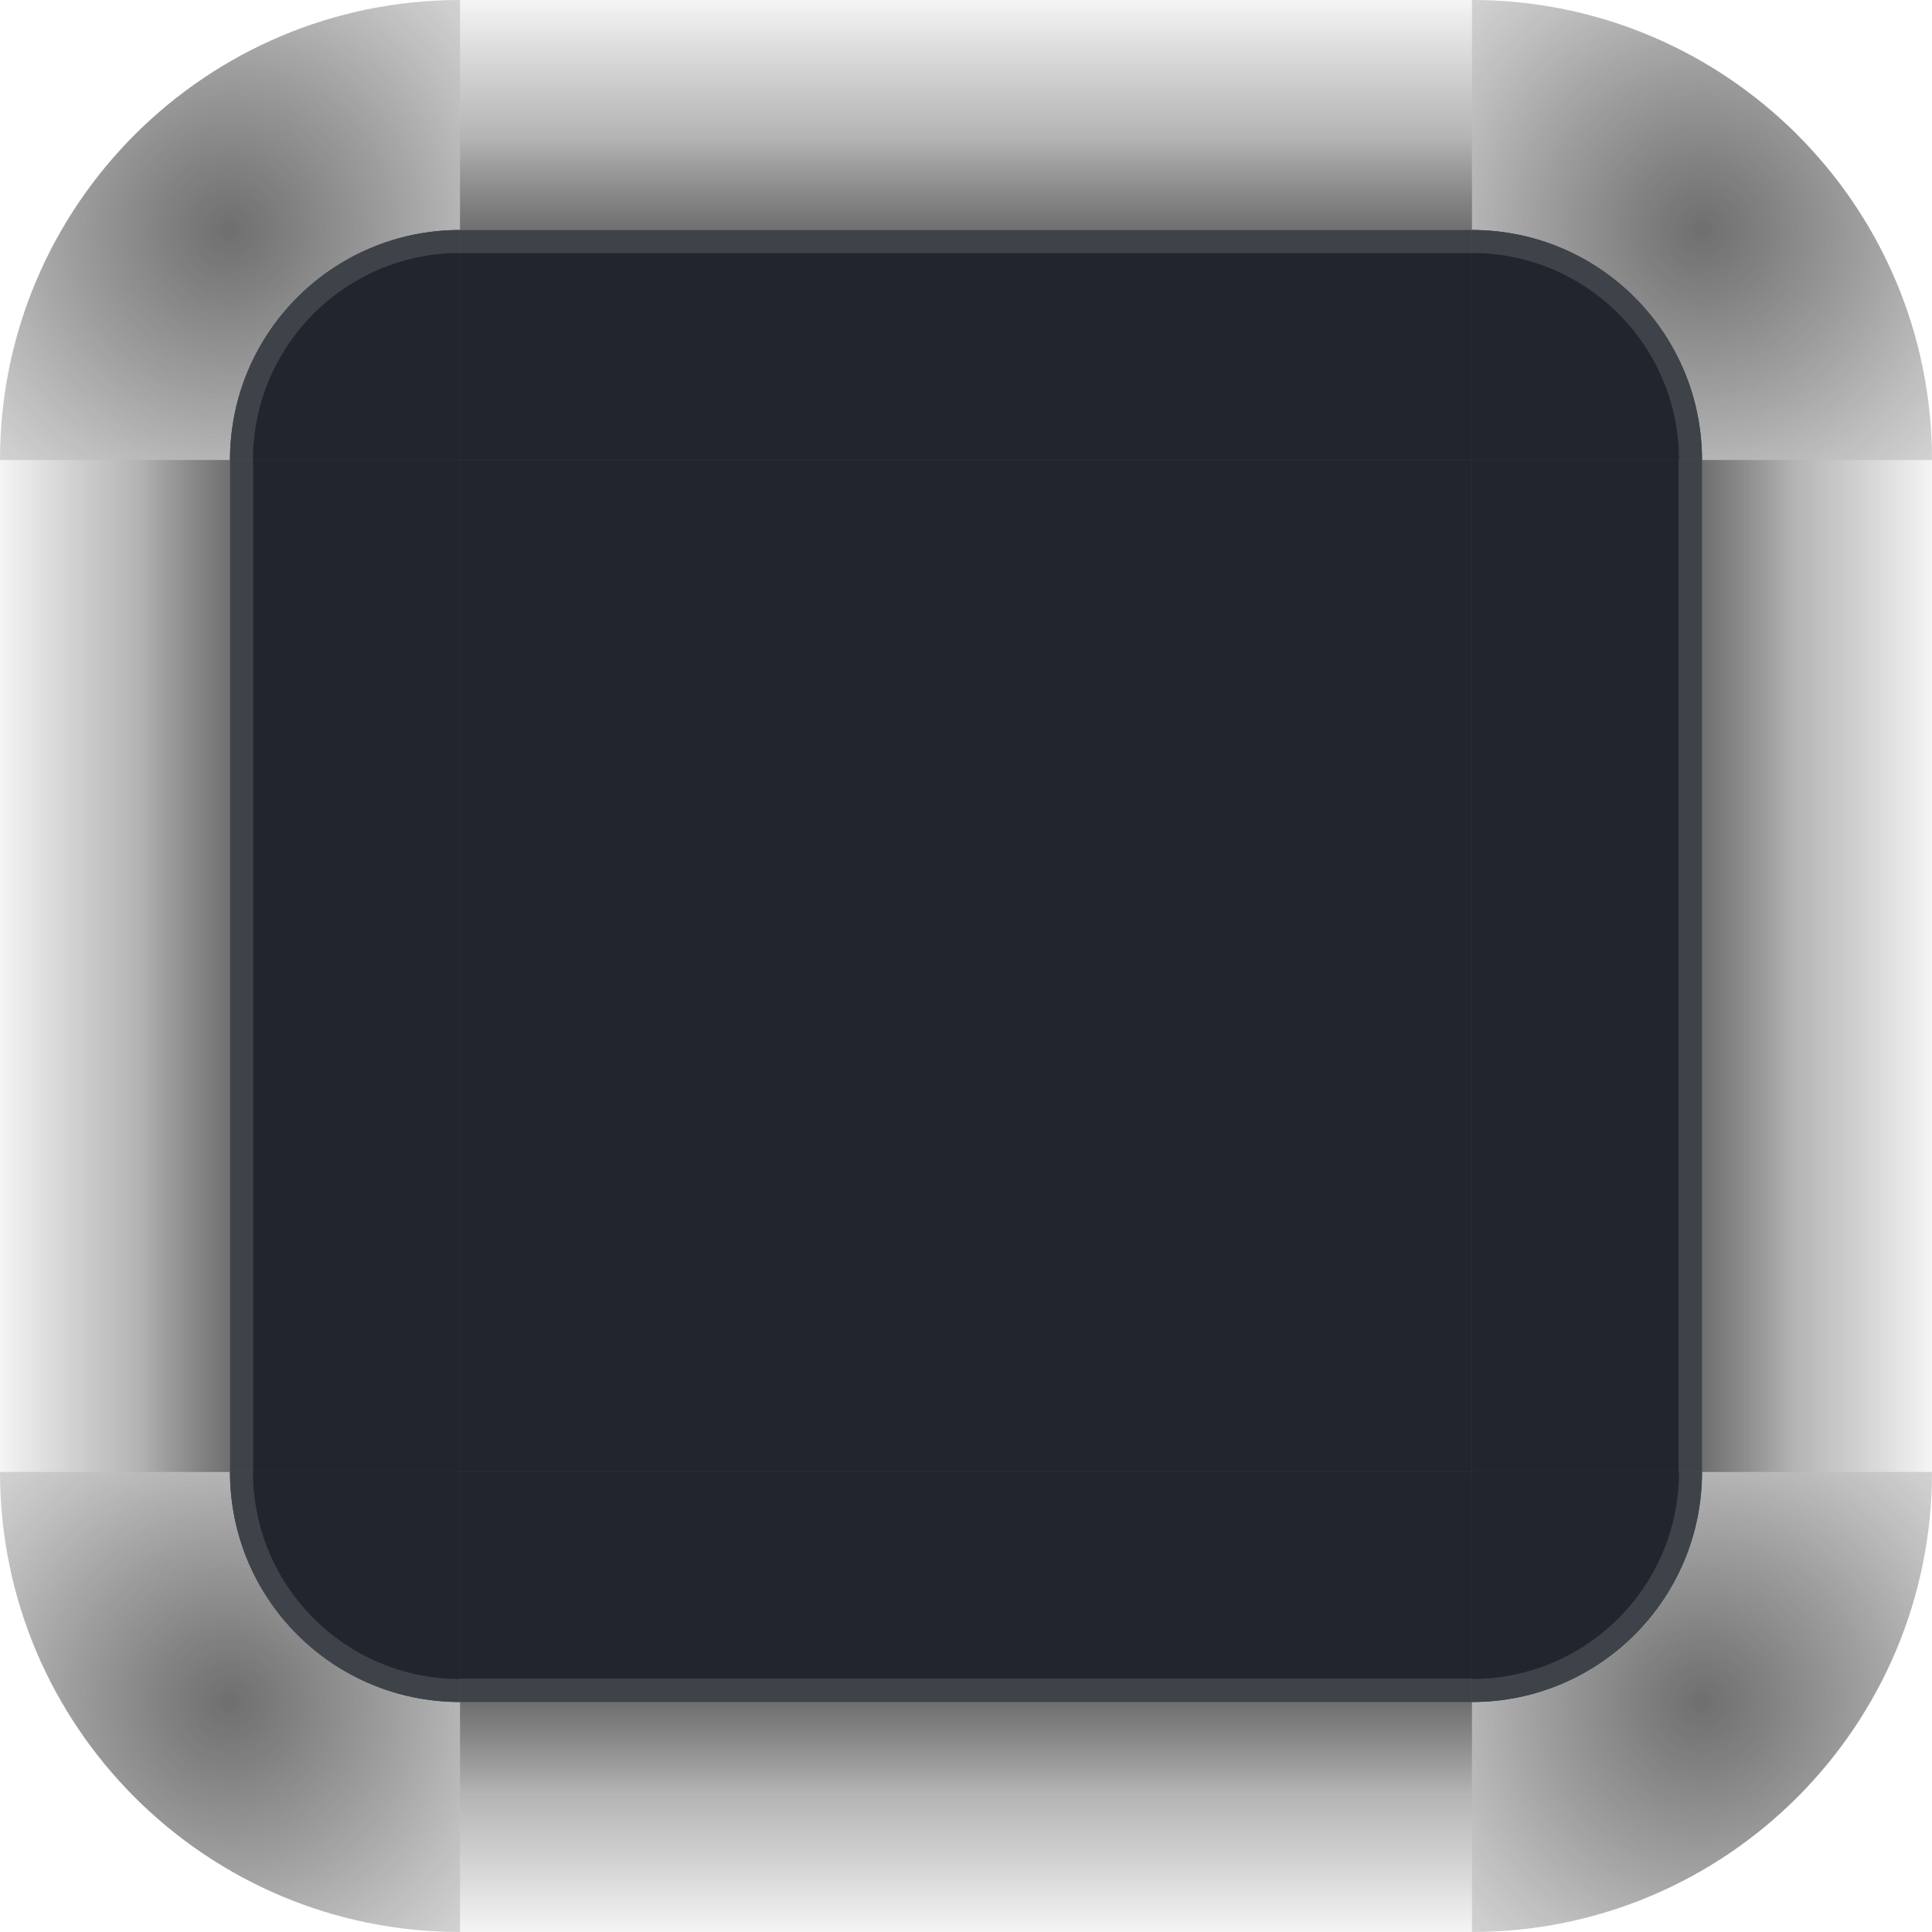
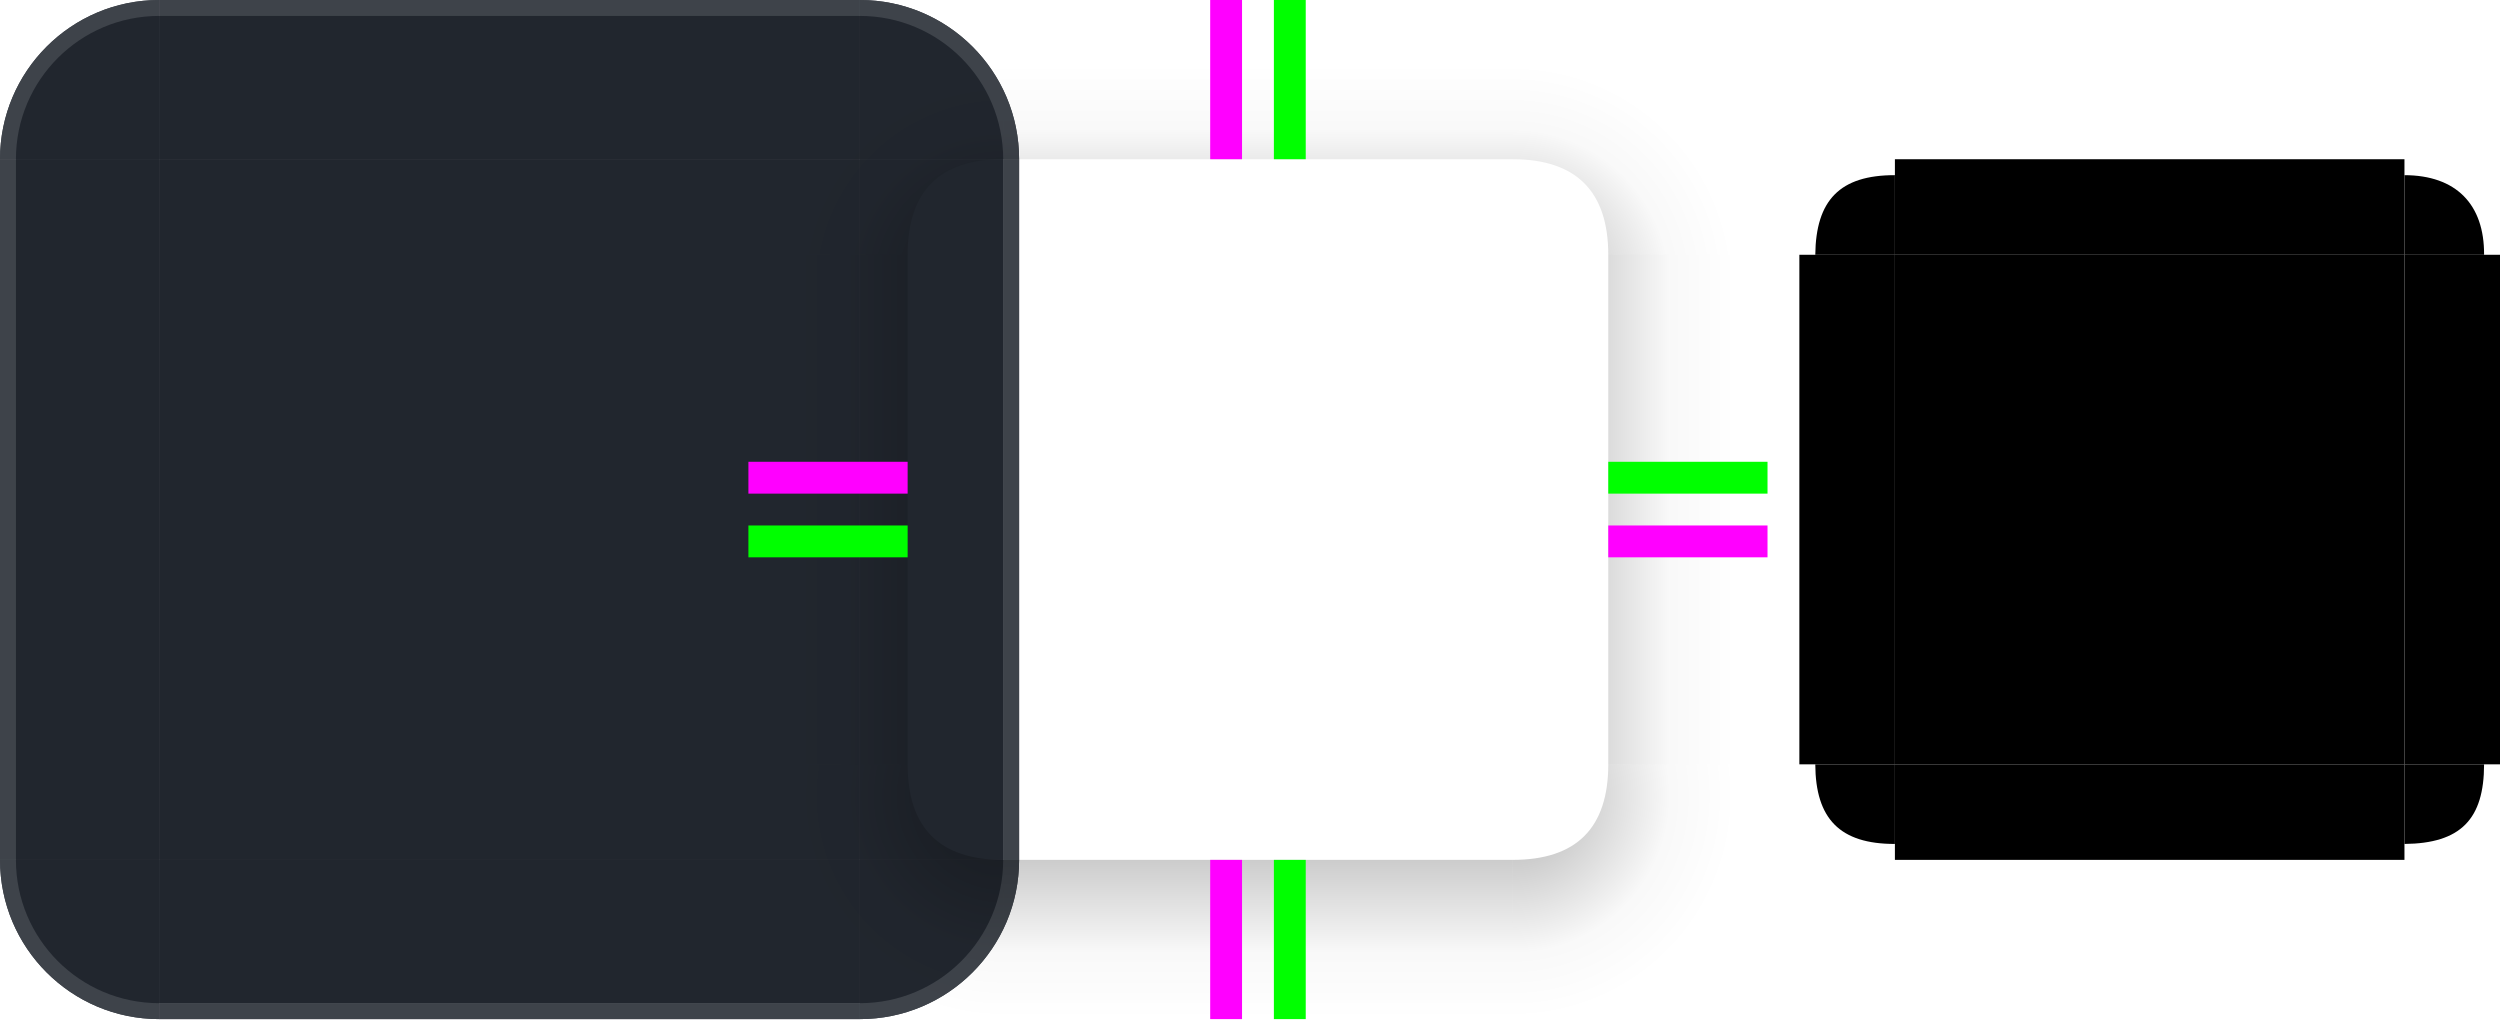
- <svg xmlns="http://www.w3.org/2000/svg" width="84" height="84">
-   <defs>
-     <linearGradient id="md-sh-top" gradientUnits="userSpaceOnUse" x1="0" y1="0" x2="0" y2="10">
-       <stop offset="0" stop-color="#000" stop-opacity="0.02" />
-       <stop offset="0.6" stop-color="#000" stop-opacity="0.16" />
-       <stop offset="1" stop-color="#000" stop-opacity="0.34" />
-     </linearGradient>
-     <linearGradient id="md-sh-bottom" gradientUnits="userSpaceOnUse" x1="0" y1="10" x2="0" y2="20">
-       <stop offset="0" stop-color="#000" stop-opacity="0.34" />
-       <stop offset="0.4" stop-color="#000" stop-opacity="0.16" />
-       <stop offset="1" stop-color="#000" stop-opacity="0.02" />
-     </linearGradient>
-     <linearGradient id="md-sh-left" gradientUnits="userSpaceOnUse" x1="0" y1="0" x2="10" y2="0">
-       <stop offset="0" stop-color="#000" stop-opacity="0.02" />
-       <stop offset="0.6" stop-color="#000" stop-opacity="0.16" />
-       <stop offset="1" stop-color="#000" stop-opacity="0.34" />
-     </linearGradient>
-     <linearGradient id="md-sh-right" gradientUnits="userSpaceOnUse" x1="10" y1="0" x2="20" y2="0">
-       <stop offset="0" stop-color="#000" stop-opacity="0.34" />
-       <stop offset="0.4" stop-color="#000" stop-opacity="0.16" />
-       <stop offset="1" stop-color="#000" stop-opacity="0.02" />
-     </linearGradient>
-     <radialGradient id="md-sh-tl" gradientUnits="userSpaceOnUse" cx="10" cy="10" r="20">
-       <stop offset="0" stop-color="#000" stop-opacity="0.34" />
-       <stop offset="0.55" stop-color="#000" stop-opacity="0.14" />
-       <stop offset="1" stop-color="#000" stop-opacity="0" />
-     </radialGradient>
-     <radialGradient id="md-sh-tr" gradientUnits="userSpaceOnUse" cx="10" cy="10" r="20">
-       <stop offset="0" stop-color="#000" stop-opacity="0.34" />
-       <stop offset="0.55" stop-color="#000" stop-opacity="0.14" />
-       <stop offset="1" stop-color="#000" stop-opacity="0" />
-     </radialGradient>
-     <radialGradient id="md-sh-bl" gradientUnits="userSpaceOnUse" cx="10" cy="10" r="20">
-       <stop offset="0" stop-color="#000" stop-opacity="0.34" />
-       <stop offset="0.55" stop-color="#000" stop-opacity="0.14" />
-       <stop offset="1" stop-color="#000" stop-opacity="0" />
-     </radialGradient>
-     <radialGradient id="md-sh-br" gradientUnits="userSpaceOnUse" cx="10" cy="10" r="20">
-       <stop offset="0" stop-color="#000" stop-opacity="0.34" />
-       <stop offset="0.55" stop-color="#000" stop-opacity="0.14" />
-       <stop offset="1" stop-color="#000" stop-opacity="0" />
-     </radialGradient>
-   </defs>
-   <g id="tl" transform="translate(0,0)">
-     <path d="M0,20 A20,20 0 0 1 20,0 L20,20 Z" fill="url(#md-sh-tl)" />
-     <g transform="translate(10,10)">
-       <path d="M0,10 A10,10 0 0 1 10,0 L10,10 Z" fill="#3E434A" />
-       <path d="M1,10 A9,9 0 0 1 10,1 L10,10 Z" fill="#21262E" />
-     </g>
+ <svg xmlns="http://www.w3.org/2000/svg" xmlns:xlink="http://www.w3.org/1999/xlink" width="157" height="64" viewBox="0 0 157 64">
+   <g id="topleft" transform="translate(0,0)">
+     <path d="M0,10 A10,10 0 0 1 10,0 L10,10 Z" fill="#3E434A" />
+     <path d="M1,10 A9,9 0 0 1 10,1 L10,10 Z" fill="#21262E" />
  </g>
-   <g id="tr" transform="translate(64,0)">
-     <path d="M0,0 A20,20 0 0 1 20,20 L0,20 Z" fill="url(#md-sh-tr)" />
-     <g transform="translate(0,10)">
-       <path d="M0,0 A10,10 0 0 1 10,10 L0,10 Z" fill="#3E434A" />
-       <path d="M0,1 A9,9 0 0 1 9,10 L0,10 Z" fill="#21262E" />
-     </g>
+   <g id="topright" transform="translate(54,0)">
+     <path d="M0,0 A10,10 0 0 1 10,10 L0,10 Z" fill="#3E434A" />
+     <path d="M0,1 A9,9 0 0 1 9,10 L0,10 Z" fill="#21262E" />
  </g>
-   <g id="bl" transform="translate(0,64)">
-     <path d="M0,0 A20,20 0 0 0 20,20 L20,0 Z" fill="url(#md-sh-bl)" />
-     <g transform="translate(10,0)">
-       <path d="M0,0 A10,10 0 0 0 10,10 L10,0 Z" fill="#3E434A" />
-       <path d="M1,0 A9,9 0 0 0 10,9 L10,0 Z" fill="#21262E" />
-     </g>
+   <g id="bottomleft" transform="translate(0,54)">
+     <path d="M0,0 A10,10 0 0 0 10,10 L10,0 Z" fill="#3E434A" />
+     <path d="M1,0 A9,9 0 0 0 10,9 L10,0 Z" fill="#21262E" />
  </g>
-   <g id="br" transform="translate(64,64)">
-     <path d="M20,0 A20,20 0 0 1 0,20 L0,0 Z" fill="url(#md-sh-br)" />
-     <g transform="translate(0,0)">
-       <path d="M10,0 A10,10 0 0 1 0,10 L0,0 Z" fill="#3E434A" />
-       <path d="M9,0 A9,9 0 0 1 0,9 L0,0 Z" fill="#21262E" />
-     </g>
+   <g id="bottomright" transform="translate(54,54)">
+     <path d="M10,0 A10,10 0 0 1 0,10 L0,0 Z" fill="#3E434A" />
+     <path d="M9,0 A9,9 0 0 1 0,9 L0,0 Z" fill="#21262E" />
  </g>
-   <g id="top" transform="translate(20,0)">
-     <rect x="0" y="0" width="44" height="10" fill="url(#md-sh-top)" />
-     <rect x="0" y="10" width="44" height="1" fill="#3E434A" />
-     <rect x="0" y="11" width="44" height="9" fill="#21262E" />
+   <g id="top" transform="translate(10,0)">
+     <rect x="0" y="0" width="44" height="1" fill="#3E434A" />
+     <rect x="0" y="1" width="44" height="9" fill="#21262E" />
  </g>
-   <g id="bottom" transform="translate(20,64)">
+   <g id="bottom" transform="translate(10,54)">
    <rect x="0" y="0" width="44" height="9" fill="#21262E" />
    <rect x="0" y="9" width="44" height="1" fill="#3E434A" />
-     <rect x="0" y="10" width="44" height="10" fill="url(#md-sh-bottom)" />
  </g>
-   <g id="left" transform="translate(0,20)">
-     <rect x="0" y="0" width="10" height="44" fill="url(#md-sh-left)" />
-     <rect x="10" y="0" width="1" height="44" fill="#3E434A" />
-     <rect x="11" y="0" width="9" height="44" fill="#21262E" />
+   <g id="left" transform="translate(0,10)">
+     <rect x="0" y="0" width="1" height="44" fill="#3E434A" />
+     <rect x="1" y="0" width="9" height="44" fill="#21262E" />
  </g>
-   <g id="right" transform="translate(64,20)">
+   <g id="right" transform="translate(54,10)">
    <rect x="0" y="0" width="9" height="44" fill="#21262E" />
    <rect x="9" y="0" width="1" height="44" fill="#3E434A" />
-     <rect x="10" y="0" width="10" height="44" fill="url(#md-sh-right)" />
  </g>
-   <g id="center" transform="translate(20,20)">
+   <g id="center" transform="translate(10,10)">
    <rect x="0" y="0" width="44" height="44" fill="#21262E" />
  </g>
  <g id="hint-left-margin">
-     <rect x="10" y="30" width="20" height="4" fill="#000" fill-opacity="0" />
+     <rect x="0" y="20" width="10" height="4" fill="#000" fill-opacity="0" />
  </g>
  <g id="hint-right-margin">
-     <rect x="54" y="30" width="20" height="4" fill="#000" fill-opacity="0" />
+     <rect x="54" y="20" width="10" height="4" fill="#000" fill-opacity="0" />
  </g>
  <g id="hint-top-margin">
-     <rect x="30" y="10" width="4" height="20" fill="#000" fill-opacity="0" />
+     <rect x="20" y="0" width="4" height="10" fill="#000" fill-opacity="0" />
  </g>
  <g id="hint-bottom-margin">
-     <rect x="30" y="54" width="4" height="20" fill="#000" fill-opacity="0" />
+     <rect x="20" y="54" width="4" height="10" fill="#000" fill-opacity="0" />
  </g>
-   <g id="normal-tl" transform="translate(0,0)">
-     <path d="M0,20 A20,20 0 0 1 20,0 L20,20 Z" fill="url(#md-sh-tl)" />
-     <g transform="translate(10,10)">
-       <path d="M0,10 A10,10 0 0 1 10,0 L10,10 Z" fill="#3E434A" />
-       <path d="M1,10 A9,9 0 0 1 10,1 L10,10 Z" fill="#21262E" />
-     </g>
+   <g id="normal-topleft" transform="translate(0,0)">
+     <path d="M0,10 A10,10 0 0 1 10,0 L10,10 Z" fill="#3E434A" />
+     <path d="M1,10 A9,9 0 0 1 10,1 L10,10 Z" fill="#21262E" />
  </g>
-   <g id="normal-tr" transform="translate(64,0)">
-     <path d="M0,0 A20,20 0 0 1 20,20 L0,20 Z" fill="url(#md-sh-tr)" />
-     <g transform="translate(0,10)">
-       <path d="M0,0 A10,10 0 0 1 10,10 L0,10 Z" fill="#3E434A" />
-       <path d="M0,1 A9,9 0 0 1 9,10 L0,10 Z" fill="#21262E" />
-     </g>
+   <g id="normal-topright" transform="translate(54,0)">
+     <path d="M0,0 A10,10 0 0 1 10,10 L0,10 Z" fill="#3E434A" />
+     <path d="M0,1 A9,9 0 0 1 9,10 L0,10 Z" fill="#21262E" />
  </g>
-   <g id="normal-bl" transform="translate(0,64)">
-     <path d="M0,0 A20,20 0 0 0 20,20 L20,0 Z" fill="url(#md-sh-bl)" />
-     <g transform="translate(10,0)">
-       <path d="M0,0 A10,10 0 0 0 10,10 L10,0 Z" fill="#3E434A" />
-       <path d="M1,0 A9,9 0 0 0 10,9 L10,0 Z" fill="#21262E" />
-     </g>
+   <g id="normal-bottomleft" transform="translate(0,54)">
+     <path d="M0,0 A10,10 0 0 0 10,10 L10,0 Z" fill="#3E434A" />
+     <path d="M1,0 A9,9 0 0 0 10,9 L10,0 Z" fill="#21262E" />
  </g>
-   <g id="normal-br" transform="translate(64,64)">
-     <path d="M20,0 A20,20 0 0 1 0,20 L0,0 Z" fill="url(#md-sh-br)" />
-     <g transform="translate(0,0)">
-       <path d="M10,0 A10,10 0 0 1 0,10 L0,0 Z" fill="#3E434A" />
-       <path d="M9,0 A9,9 0 0 1 0,9 L0,0 Z" fill="#21262E" />
-     </g>
+   <g id="normal-bottomright" transform="translate(54,54)">
+     <path d="M10,0 A10,10 0 0 1 0,10 L0,0 Z" fill="#3E434A" />
+     <path d="M9,0 A9,9 0 0 1 0,9 L0,0 Z" fill="#21262E" />
  </g>
-   <g id="normal-top" transform="translate(20,0)">
-     <rect x="0" y="0" width="44" height="10" fill="url(#md-sh-top)" />
-     <rect x="0" y="10" width="44" height="1" fill="#3E434A" />
-     <rect x="0" y="11" width="44" height="9" fill="#21262E" />
+   <g id="normal-top" transform="translate(10,0)">
+     <rect x="0" y="0" width="44" height="1" fill="#3E434A" />
+     <rect x="0" y="1" width="44" height="9" fill="#21262E" />
  </g>
-   <g id="normal-bottom" transform="translate(20,64)">
+   <g id="normal-bottom" transform="translate(10,54)">
    <rect x="0" y="0" width="44" height="9" fill="#21262E" />
    <rect x="0" y="9" width="44" height="1" fill="#3E434A" />
-     <rect x="0" y="10" width="44" height="10" fill="url(#md-sh-bottom)" />
  </g>
-   <g id="normal-left" transform="translate(0,20)">
-     <rect x="0" y="0" width="10" height="44" fill="url(#md-sh-left)" />
-     <rect x="10" y="0" width="1" height="44" fill="#3E434A" />
-     <rect x="11" y="0" width="9" height="44" fill="#21262E" />
+   <g id="normal-left" transform="translate(0,10)">
+     <rect x="0" y="0" width="1" height="44" fill="#3E434A" />
+     <rect x="1" y="0" width="9" height="44" fill="#21262E" />
  </g>
-   <g id="normal-right" transform="translate(64,20)">
+   <g id="normal-right" transform="translate(54,10)">
    <rect x="0" y="0" width="9" height="44" fill="#21262E" />
    <rect x="9" y="0" width="1" height="44" fill="#3E434A" />
-     <rect x="10" y="0" width="10" height="44" fill="url(#md-sh-right)" />
  </g>
-   <g id="normal-center" transform="translate(20,20)">
+   <g id="normal-center" transform="translate(10,10)">
    <rect x="0" y="0" width="44" height="44" fill="#21262E" />
  </g>
  <g id="normal-hint-left-margin">
-     <rect x="10" y="30" width="20" height="4" fill="#000" fill-opacity="0" />
+     <rect x="0" y="20" width="10" height="4" fill="#000" fill-opacity="0" />
  </g>
  <g id="normal-hint-right-margin">
-     <rect x="54" y="30" width="20" height="4" fill="#000" fill-opacity="0" />
+     <rect x="54" y="20" width="10" height="4" fill="#000" fill-opacity="0" />
  </g>
  <g id="normal-hint-top-margin">
-     <rect x="30" y="10" width="4" height="20" fill="#000" fill-opacity="0" />
+     <rect x="20" y="0" width="4" height="10" fill="#000" fill-opacity="0" />
  </g>
  <g id="normal-hint-bottom-margin">
-     <rect x="30" y="54" width="4" height="20" fill="#000" fill-opacity="0" />
+     <rect x="20" y="54" width="4" height="10" fill="#000" fill-opacity="0" />
  </g>
+   <defs>
+     <linearGradient id="shadow-side" gradientUnits="userSpaceOnUse">
+       <stop id="stop1762" offset="0" style="stop-color:#000;stop-opacity:.2" />
+       <stop id="stop1760" offset=".333" style="stop-color:#000;stop-opacity:.1" />
+       <stop id="stop1758" offset=".5" style="stop-color:#000;stop-opacity:.05" />
+       <stop id="stop1756" offset=".583" style="stop-color:#000;stop-opacity:.025" />
+       <stop id="stop1754" offset="1" style="stop-color:#000;stop-opacity:0" />
+     </linearGradient>
+     <linearGradient id="shadow-corner" gradientUnits="userSpaceOnUse">
+       <stop id="stop11958" offset="0" style="stop-color:#000;stop-opacity:1" />
+       <stop id="stop11960" offset=".286" style="stop-color:#000;stop-opacity:.2" />
+       <stop id="stop11962" offset=".524" style="stop-color:#000;stop-opacity:.1" />
+       <stop id="stop11966" offset=".643" style="stop-color:#000;stop-opacity:.05" />
+       <stop id="stop11968" offset=".702" style="stop-color:#000;stop-opacity:.025" />
+       <stop id="stop11970" offset="1" style="stop-color:#000;stop-opacity:0" />
+     </linearGradient>
+     <linearGradient xlink:href="#shadow-side" id="linearGradient4945" gradientUnits="userSpaceOnUse" x1="16" y1="14" x2="16" y2="4" />
+     <linearGradient xlink:href="#shadow-side" id="linearGradient1734" gradientUnits="userSpaceOnUse" x1="16" y1="6" x2="16" y2="16" />
+     <linearGradient xlink:href="#shadow-side" id="linearGradient1984" gradientUnits="userSpaceOnUse" x1="12" y1="16" x2="2" y2="16" />
+     <linearGradient xlink:href="#shadow-side" id="linearGradient8667" gradientUnits="userSpaceOnUse" x1="4" y1="16" x2="14" y2="16" />
+     <radialGradient xlink:href="#shadow-corner" id="radialGradient3268" cx="95" cy="50" fx="95" fy="50" r="6.5" gradientUnits="userSpaceOnUse" gradientTransform="matrix(0,2.153846,-2.153846,0,107.6923,-202.6154)" />
+     <radialGradient xlink:href="#shadow-corner" id="radialGradient3268-4" cx="95" cy="50" fx="95" fy="50" r="6.5" gradientUnits="userSpaceOnUse" gradientTransform="matrix(0,2.153846,-2.153846,0,107.6923,-202.6154)" />
+     <radialGradient xlink:href="#shadow-corner" id="radialGradient3268-6" cx="93.143" cy="50" fx="93.143" fy="50" r="6.5" gradientUnits="userSpaceOnUse" gradientTransform="matrix(0,2.153846,-2.153846,0,107.6923,-202.6154)" />
+     <radialGradient xlink:href="#shadow-corner" id="radialGradient3268-6-6" cx="93.143" cy="50" fx="93.143" fy="50" r="6.5" gradientUnits="userSpaceOnUse" gradientTransform="matrix(0,2.153846,-2.153846,0,107.6923,-202.6154)" />
+   </defs>
+   <g id="shadow-bottomright-9" transform="translate(95,48)" />
+   <g id="shadow-center" transform="translate(63,16)">
+     <rect id="rect4908" height="32" style="opacity:0.001;fill-opacity:0.001" width="32" x="0" y="0" />
+   </g>
+   <g id="shadow-topleft" transform="rotate(180,31.5,8)">
+     <path d="M 0,6 V 0 H 6 C 6,4 4,6 0,6 Z" style="opacity:0.001;fill:#000000;fill-opacity:0.004" id="path95-4-2" />
+     <path id="path2368-7-5" style="fill:url(#radialGradient3268-6-6);fill-opacity:1;fill-rule:evenodd;stroke-width:1" d="M 6,0 C 6,4 4,6 0,6 V 16 H 3 C 10.18,16 16,10.18 16,3 V 0 Z" />
+   </g>
+   <g id="shadow-top" transform="translate(63)">
+     <rect id="st" height="10" width="32" style="fill:url(#linearGradient4945);fill-opacity:1" x="0" y="0" />
+     <rect id="rect1546" height="6" style="opacity:0.001;fill:#000000;fill-opacity:0.004;fill-rule:evenodd" width="32" y="10" x="0" />
+   </g>
+   <g id="shadow-bottom" transform="translate(63,48)">
+     <rect id="rect1546-6" height="6" style="opacity:0.001;fill:#000000;fill-opacity:0.004;fill-rule:evenodd" width="32" x="0" y="0" />
+     <rect id="sb" height="10" width="32" y="6" style="fill:url(#linearGradient1734);fill-opacity:1" x="0" />
+   </g>
+   <g id="shadow-left" transform="translate(47,16)">
+     <rect id="sl" height="32" width="10" style="fill:url(#linearGradient1984);fill-opacity:1" x="0" y="0" />
+     <rect id="rect1546-3-7" height="32" style="opacity:0.001;fill:#000000;fill-opacity:0.004;fill-rule:evenodd" width="6" x="10" y="0" />
+   </g>
+   <g id="shadow-right" transform="translate(95,16)">
+     <rect id="rect1546-3" height="32" style="opacity:0.001;fill:#000000;fill-opacity:0.004;fill-rule:evenodd" width="6" x="0" y="0" />
+     <rect id="sr" height="32" width="10" x="6" style="fill:url(#linearGradient8667);fill-opacity:1" y="0" />
+   </g>
+   <rect id="shadow-hint-top-margin" height="10" style="fill:#ff00ff" width="2" x="76" y="0" />
+   <rect id="shadow-hint-bottom-margin" height="10" style="fill:#ff00ff" width="2" x="76" y="54" />
+   <rect id="shadow-hint-right-margin" height="2" style="fill:#ff00ff" width="10" x="101" y="33" />
+   <rect id="shadow-hint-left-margin" height="2" style="fill:#ff00ff" width="10" x="47" y="29" />
+   <rect id="shadow-hint-top-inset" height="10" style="fill:#00ff00" width="2" x="80" y="0" />
+   <rect id="shadow-hint-bottom-inset" height="10" style="fill:#00ff00" width="2" x="80" y="54" />
+   <rect id="shadow-hint-right-inset" height="2" style="fill:#00ff00" width="10" x="101" y="29" />
+   <rect id="shadow-hint-left-inset" height="2" style="fill:#00ff00" width="10" x="47" y="33" />
+   <g id="shadow-bottomright" transform="translate(95,48)">
+     <path d="M 0,6 V 0 H 6 C 6,3.999 3.98,6 0,6 Z" style="opacity:0.001;fill:#000000;fill-opacity:0.004" id="path95" />
+     <path id="path2368" style="fill:url(#radialGradient3268);fill-opacity:1;fill-rule:evenodd;stroke-width:1" d="M 6,0 C 6,4 4,6 0,6 V 16 H 3 C 10.18,16 16,10.18 16,3 V 0 Z" />
+   </g>
+   <g id="shadow-bottomleft" transform="matrix(-1,0,0,1,63,48)">
+     <path d="M 3,6 H 0 V 0 H 6 V 3 C 6,4.657 4.657,6 3,6 Z" style="opacity:0.001;fill:#000000;fill-opacity:0.004" id="path95-1" />
+     <path id="path2368-0" style="fill:url(#radialGradient3268-4);fill-opacity:1;fill-rule:evenodd;stroke-width:1" d="M 6,0 C 6,3.999 3.995,6 0,6 V 16 H 3 C 10.18,16 16,10.18 16,3 V 0 Z" />
+   </g>
+   <g id="shadow-topright" transform="matrix(1,0,0,-1,95,16)">
+     <path d="M 3,6 H 0 V 0 H 6 V 3 C 6,4.657 4.657,6 3,6 Z" style="opacity:0.001;fill:#000000;fill-opacity:0.004" id="path95-4" />
+     <path id="path2368-7" style="fill:url(#radialGradient3268-6);fill-opacity:1;fill-rule:evenodd;stroke-width:1" d="M 6,0 C 6,3.988 3.974,6 0,6 V 16 H 3 C 10.18,16 16,10.18 16,3 V 0 Z" />
+   </g>
+   <rect id="mask-top" height="6" width="32" x="119" y="10" />
+   <rect id="mask-center" height="32" width="32" x="119" y="16" />
+   <rect id="mask-bottom" height="6" transform="scale(1,-1)" width="32" x="119" y="-54" />
+   <rect id="mask-left" height="32" width="6" x="113" y="16" />
+   <rect id="mask-right" height="32" width="6" x="151" y="16" />
+   <path id="mask-topleft" d="m 114,16 h -1 6 v -6 1 c -3.457,-0.005 -4.963,1.573 -5,5 z" />
+   <path id="mask-topright" d="m 156,16 h 1 -6 v -6 1 c 3.233,0.006 5.021,1.824 5,5 z" />
+   <path id="mask-bottomright" d="m 156,48 h 1 -6 v 6 -1 c 3.531,-0.032 5,-1.554 5,-5 z" />
+   <path id="mask-bottomleft" d="m 114,48 h -1 6 v 6 -1 c -3.457,0.005 -4.984,-1.58 -5,-5 z" />
</svg>
